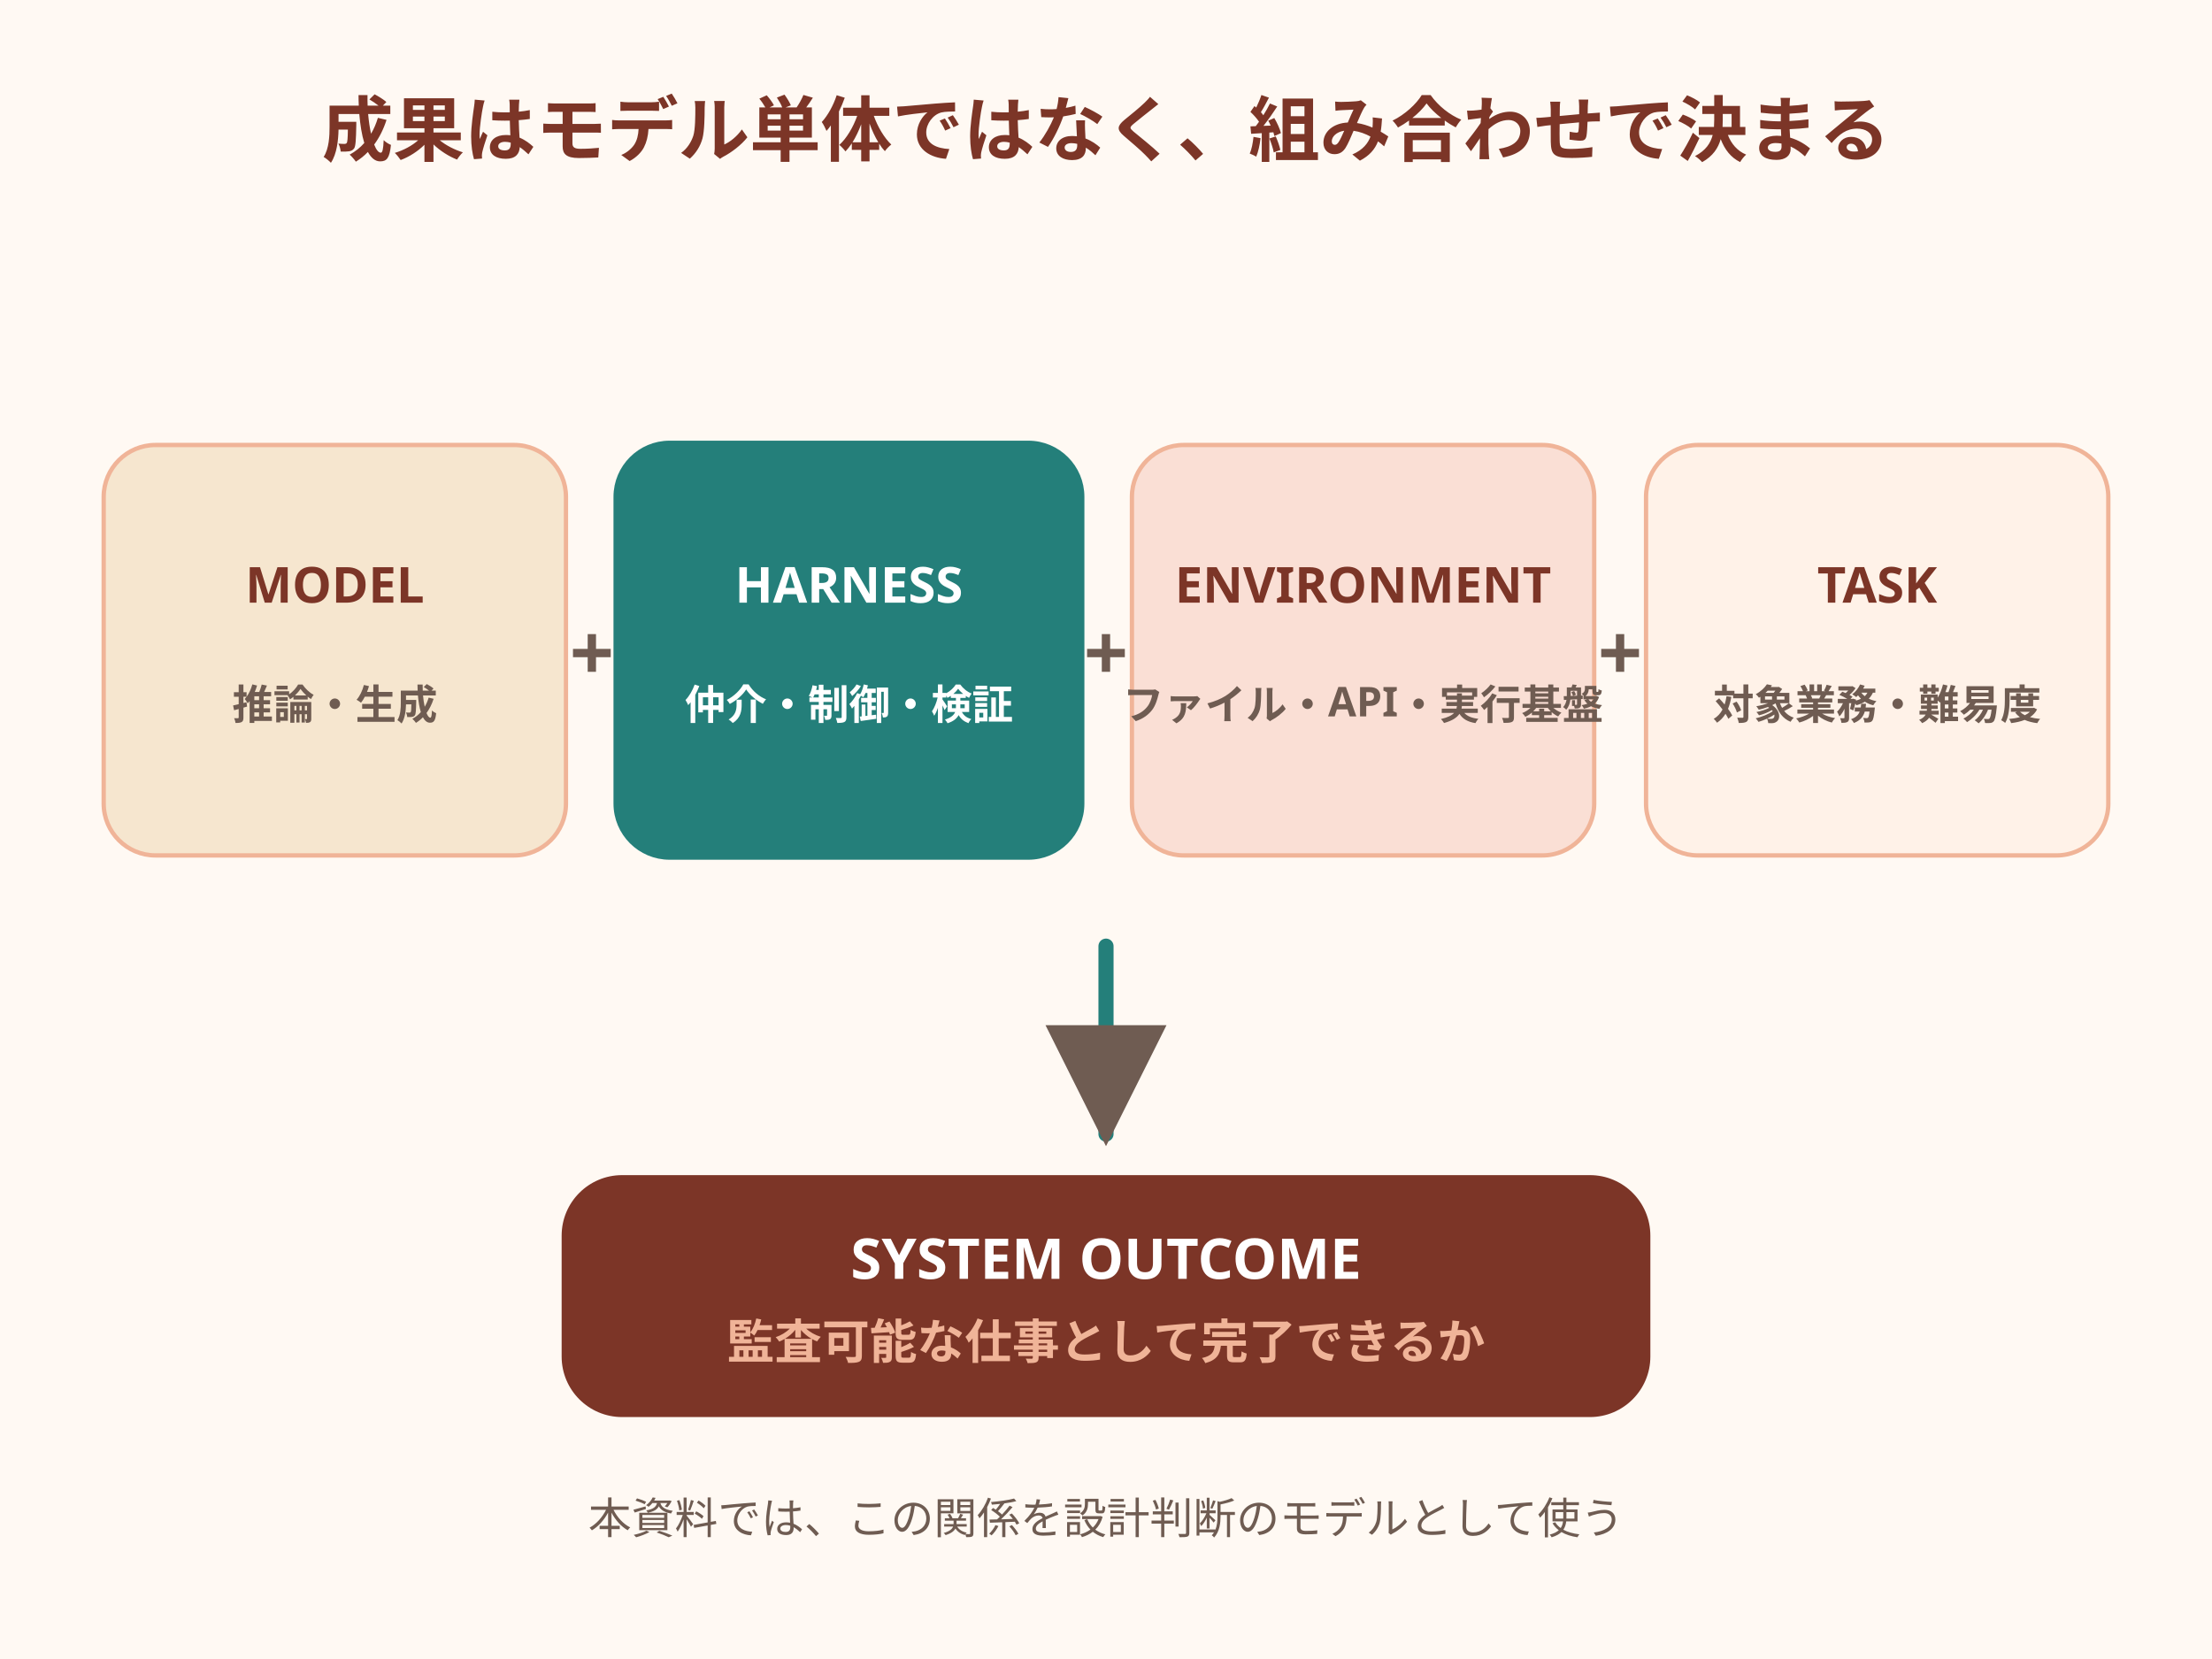
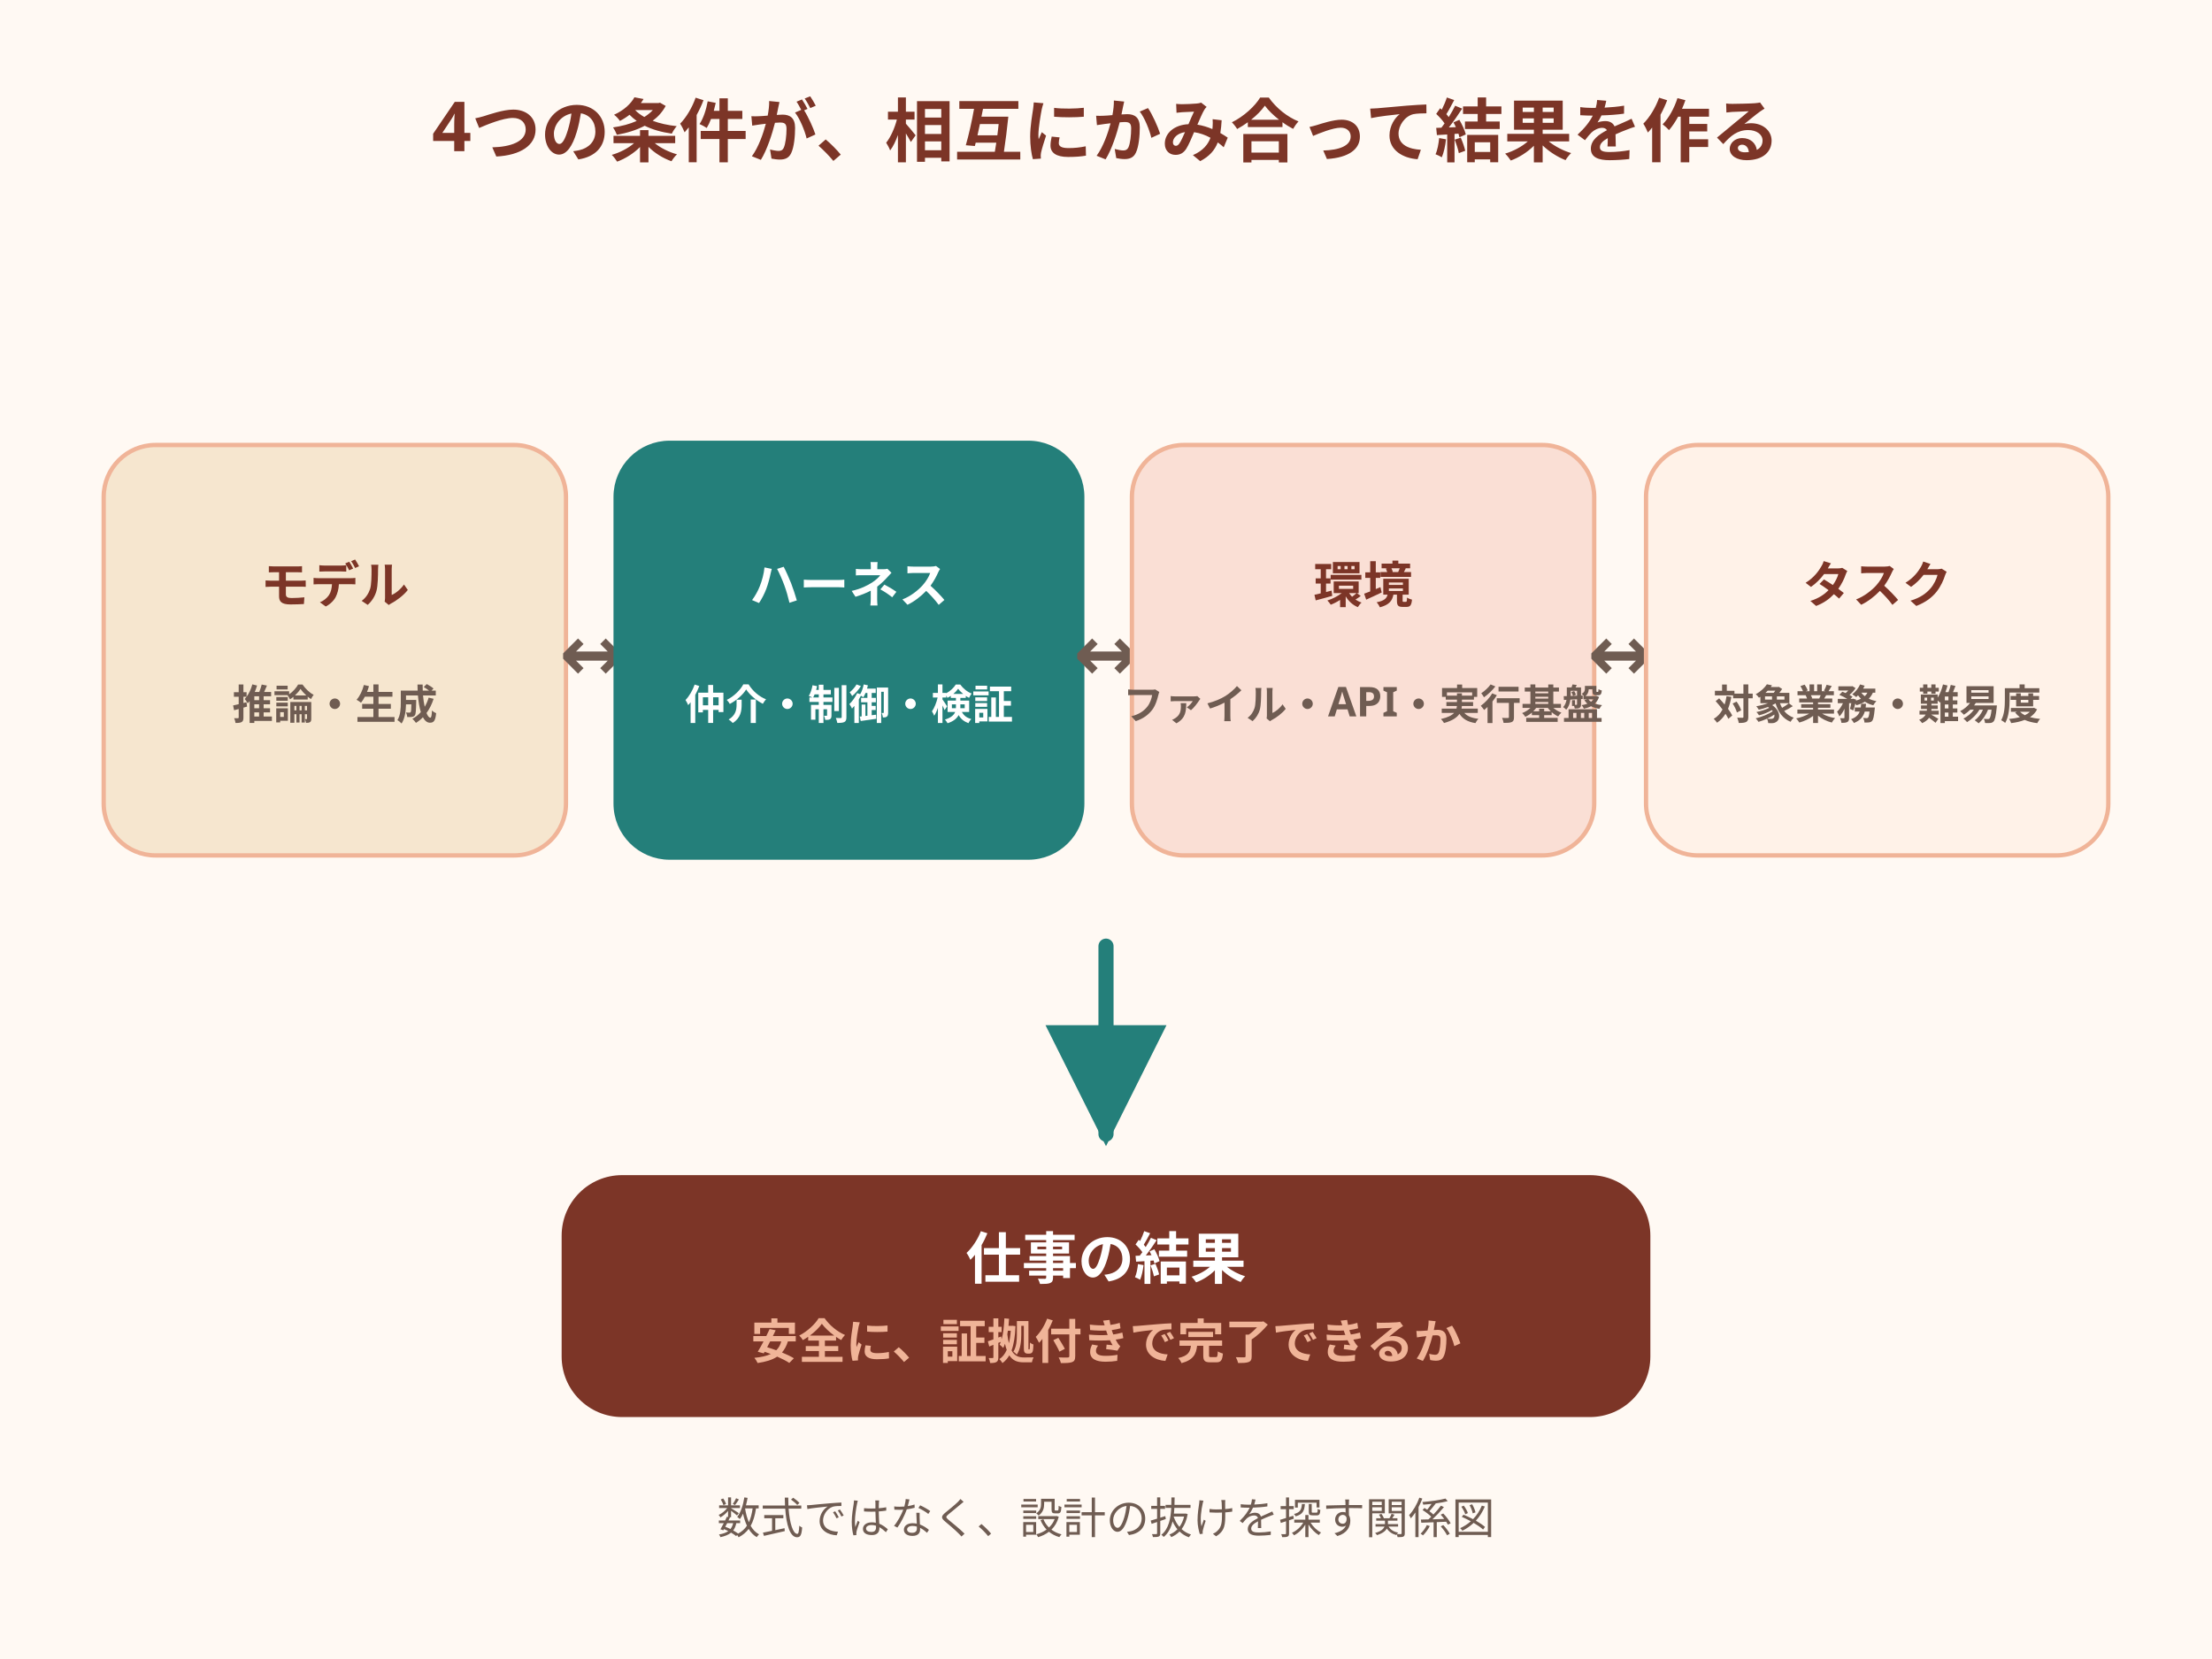
<svg xmlns="http://www.w3.org/2000/svg" width="1024" height="768" viewBox="0 0 1024 768">
  <defs>
    <marker id="arrow" viewBox="0 0 10 10" refX="9" refY="5" markerWidth="8" markerHeight="8" orient="auto-start-reverse">
-       <path d="M 0 0 L 10 5 L 0 10 z" fill="#6F5C52" />
+       <path d="M 0 0 L 10 5 L 0 10 z" fill="#247F7A" />
    </marker>
  </defs>
  <rect width="1024" height="768" fill="#FFF9F3" />
-   <text x="512" y="72" text-anchor="middle" font-family="Hiragino Sans, Yu Gothic, sans-serif" font-size="33" font-weight="800" fill="#7C3527">成果はモデル単体ではなく、組み合わせで決まる</text>
+   <text x="512" y="70" text-anchor="middle" font-family="Hiragino Sans, Yu Gothic, sans-serif" font-size="32" font-weight="800" fill="#7C3527">4つの条件が、相互にかみ合って結果を作る</text>
  <rect x="48" y="206" width="214" height="190" rx="24" fill="#F6E6CF" stroke="#F0B498" stroke-width="2" />
-   <text x="155" y="279" text-anchor="middle" font-family="Hiragino Sans, Yu Gothic, sans-serif" font-size="23" font-weight="800" fill="#7C3527">MODEL</text>
+   <text x="155" y="279" text-anchor="middle" font-family="Hiragino Sans, Yu Gothic, sans-serif" font-size="23" font-weight="800" fill="#7C3527">モデル</text>
  <text x="155" y="333" text-anchor="middle" font-family="Hiragino Sans, Yu Gothic, sans-serif" font-size="19" font-weight="600" fill="#6F5C52">推論・生成</text>
-   <text x="274" y="315" text-anchor="middle" font-family="Hiragino Sans, Yu Gothic, sans-serif" font-size="36" font-weight="800" fill="#6F5C52">+</text>
+   <text x="274" y="315" text-anchor="middle" font-family="Hiragino Sans, Yu Gothic, sans-serif" font-size="36" font-weight="800" fill="#6F5C52">↔</text>
  <rect x="286" y="206" width="214" height="190" rx="24" fill="#247F7A" stroke="#247F7A" stroke-width="4" />
-   <text x="393" y="279" text-anchor="middle" font-family="Hiragino Sans, Yu Gothic, sans-serif" font-size="23" font-weight="800" fill="#FFFFFF">HARNESS</text>
+   <text x="393" y="279" text-anchor="middle" font-family="Hiragino Sans, Yu Gothic, sans-serif" font-size="23" font-weight="800" fill="#FFFFFF">ハーネス</text>
  <text x="393" y="333" text-anchor="middle" font-family="Hiragino Sans, Yu Gothic, sans-serif" font-size="19" font-weight="600" fill="#FFFFFF">仲介・制御・検証</text>
-   <text x="512" y="315" text-anchor="middle" font-family="Hiragino Sans, Yu Gothic, sans-serif" font-size="36" font-weight="800" fill="#6F5C52">+</text>
+   <text x="512" y="315" text-anchor="middle" font-family="Hiragino Sans, Yu Gothic, sans-serif" font-size="36" font-weight="800" fill="#6F5C52">↔</text>
  <rect x="524" y="206" width="214" height="190" rx="24" fill="#FADFD5" stroke="#F0B498" stroke-width="2" />
-   <text x="631" y="279" text-anchor="middle" font-family="Hiragino Sans, Yu Gothic, sans-serif" font-size="23" font-weight="800" fill="#7C3527">ENVIRONMENT</text>
+   <text x="631" y="279" text-anchor="middle" font-family="Hiragino Sans, Yu Gothic, sans-serif" font-size="23" font-weight="800" fill="#7C3527">環境</text>
  <text x="631" y="333" text-anchor="middle" font-family="Hiragino Sans, Yu Gothic, sans-serif" font-size="19" font-weight="600" fill="#6F5C52">ファイル・API・実行基盤</text>
-   <text x="750" y="315" text-anchor="middle" font-family="Hiragino Sans, Yu Gothic, sans-serif" font-size="36" font-weight="800" fill="#6F5C52">+</text>
+   <text x="750" y="315" text-anchor="middle" font-family="Hiragino Sans, Yu Gothic, sans-serif" font-size="36" font-weight="800" fill="#6F5C52">↔</text>
  <rect x="762" y="206" width="214" height="190" rx="24" fill="#FFF2E8" stroke="#F0B498" stroke-width="2" />
-   <text x="869" y="279" text-anchor="middle" font-family="Hiragino Sans, Yu Gothic, sans-serif" font-size="23" font-weight="800" fill="#7C3527">TASK</text>
+   <text x="869" y="279" text-anchor="middle" font-family="Hiragino Sans, Yu Gothic, sans-serif" font-size="23" font-weight="800" fill="#7C3527">タスク</text>
  <text x="869" y="333" text-anchor="middle" font-family="Hiragino Sans, Yu Gothic, sans-serif" font-size="19" font-weight="600" fill="#6F5C52">対象業務・難易度</text>
  <line x1="512" y1="438" x2="512" y2="525" stroke="#247F7A" stroke-width="7" stroke-linecap="round" marker-end="url(#arrow)" />
-   <rect x="260" y="544" width="504" height="112" rx="28" fill="#7C3527" stroke="#7C3527" stroke-width="0" />
-   <text x="512" y="592" text-anchor="middle" font-family="Hiragino Sans, Yu Gothic, sans-serif" font-size="26" font-weight="800" fill="#FFFFFF">SYSTEM OUTCOME</text>
-   <text x="512" y="629" text-anchor="middle" font-family="Hiragino Sans, Yu Gothic, sans-serif" font-size="22" font-weight="700" fill="#F0B498">監査可能な仕事として完了できるか</text>
-   <text x="512" y="710" text-anchor="middle" font-family="Hiragino Sans, Yu Gothic, sans-serif" font-size="20" font-weight="500" fill="#6F5C52">本資料では、この関係を設計判断のモデルとして使う</text>
+   <rect x="260" y="544" width="504" height="112" rx="28" fill="#7C3527" />
+   <text x="512" y="592" text-anchor="middle" font-family="Hiragino Sans, Yu Gothic, sans-serif" font-size="26" font-weight="800" fill="#FFFFFF">仕事の結果</text>
+   <text x="512" y="629" text-anchor="middle" font-family="Hiragino Sans, Yu Gothic, sans-serif" font-size="22" font-weight="700" fill="#F0B498">安全に、証拠付きで完了できるか</text>
+   <text x="512" y="710" text-anchor="middle" font-family="Hiragino Sans, Yu Gothic, sans-serif" font-size="20" font-weight="500" fill="#6F5C52">数式ではなく、設計の抜けを探す関係図</text>
</svg>
